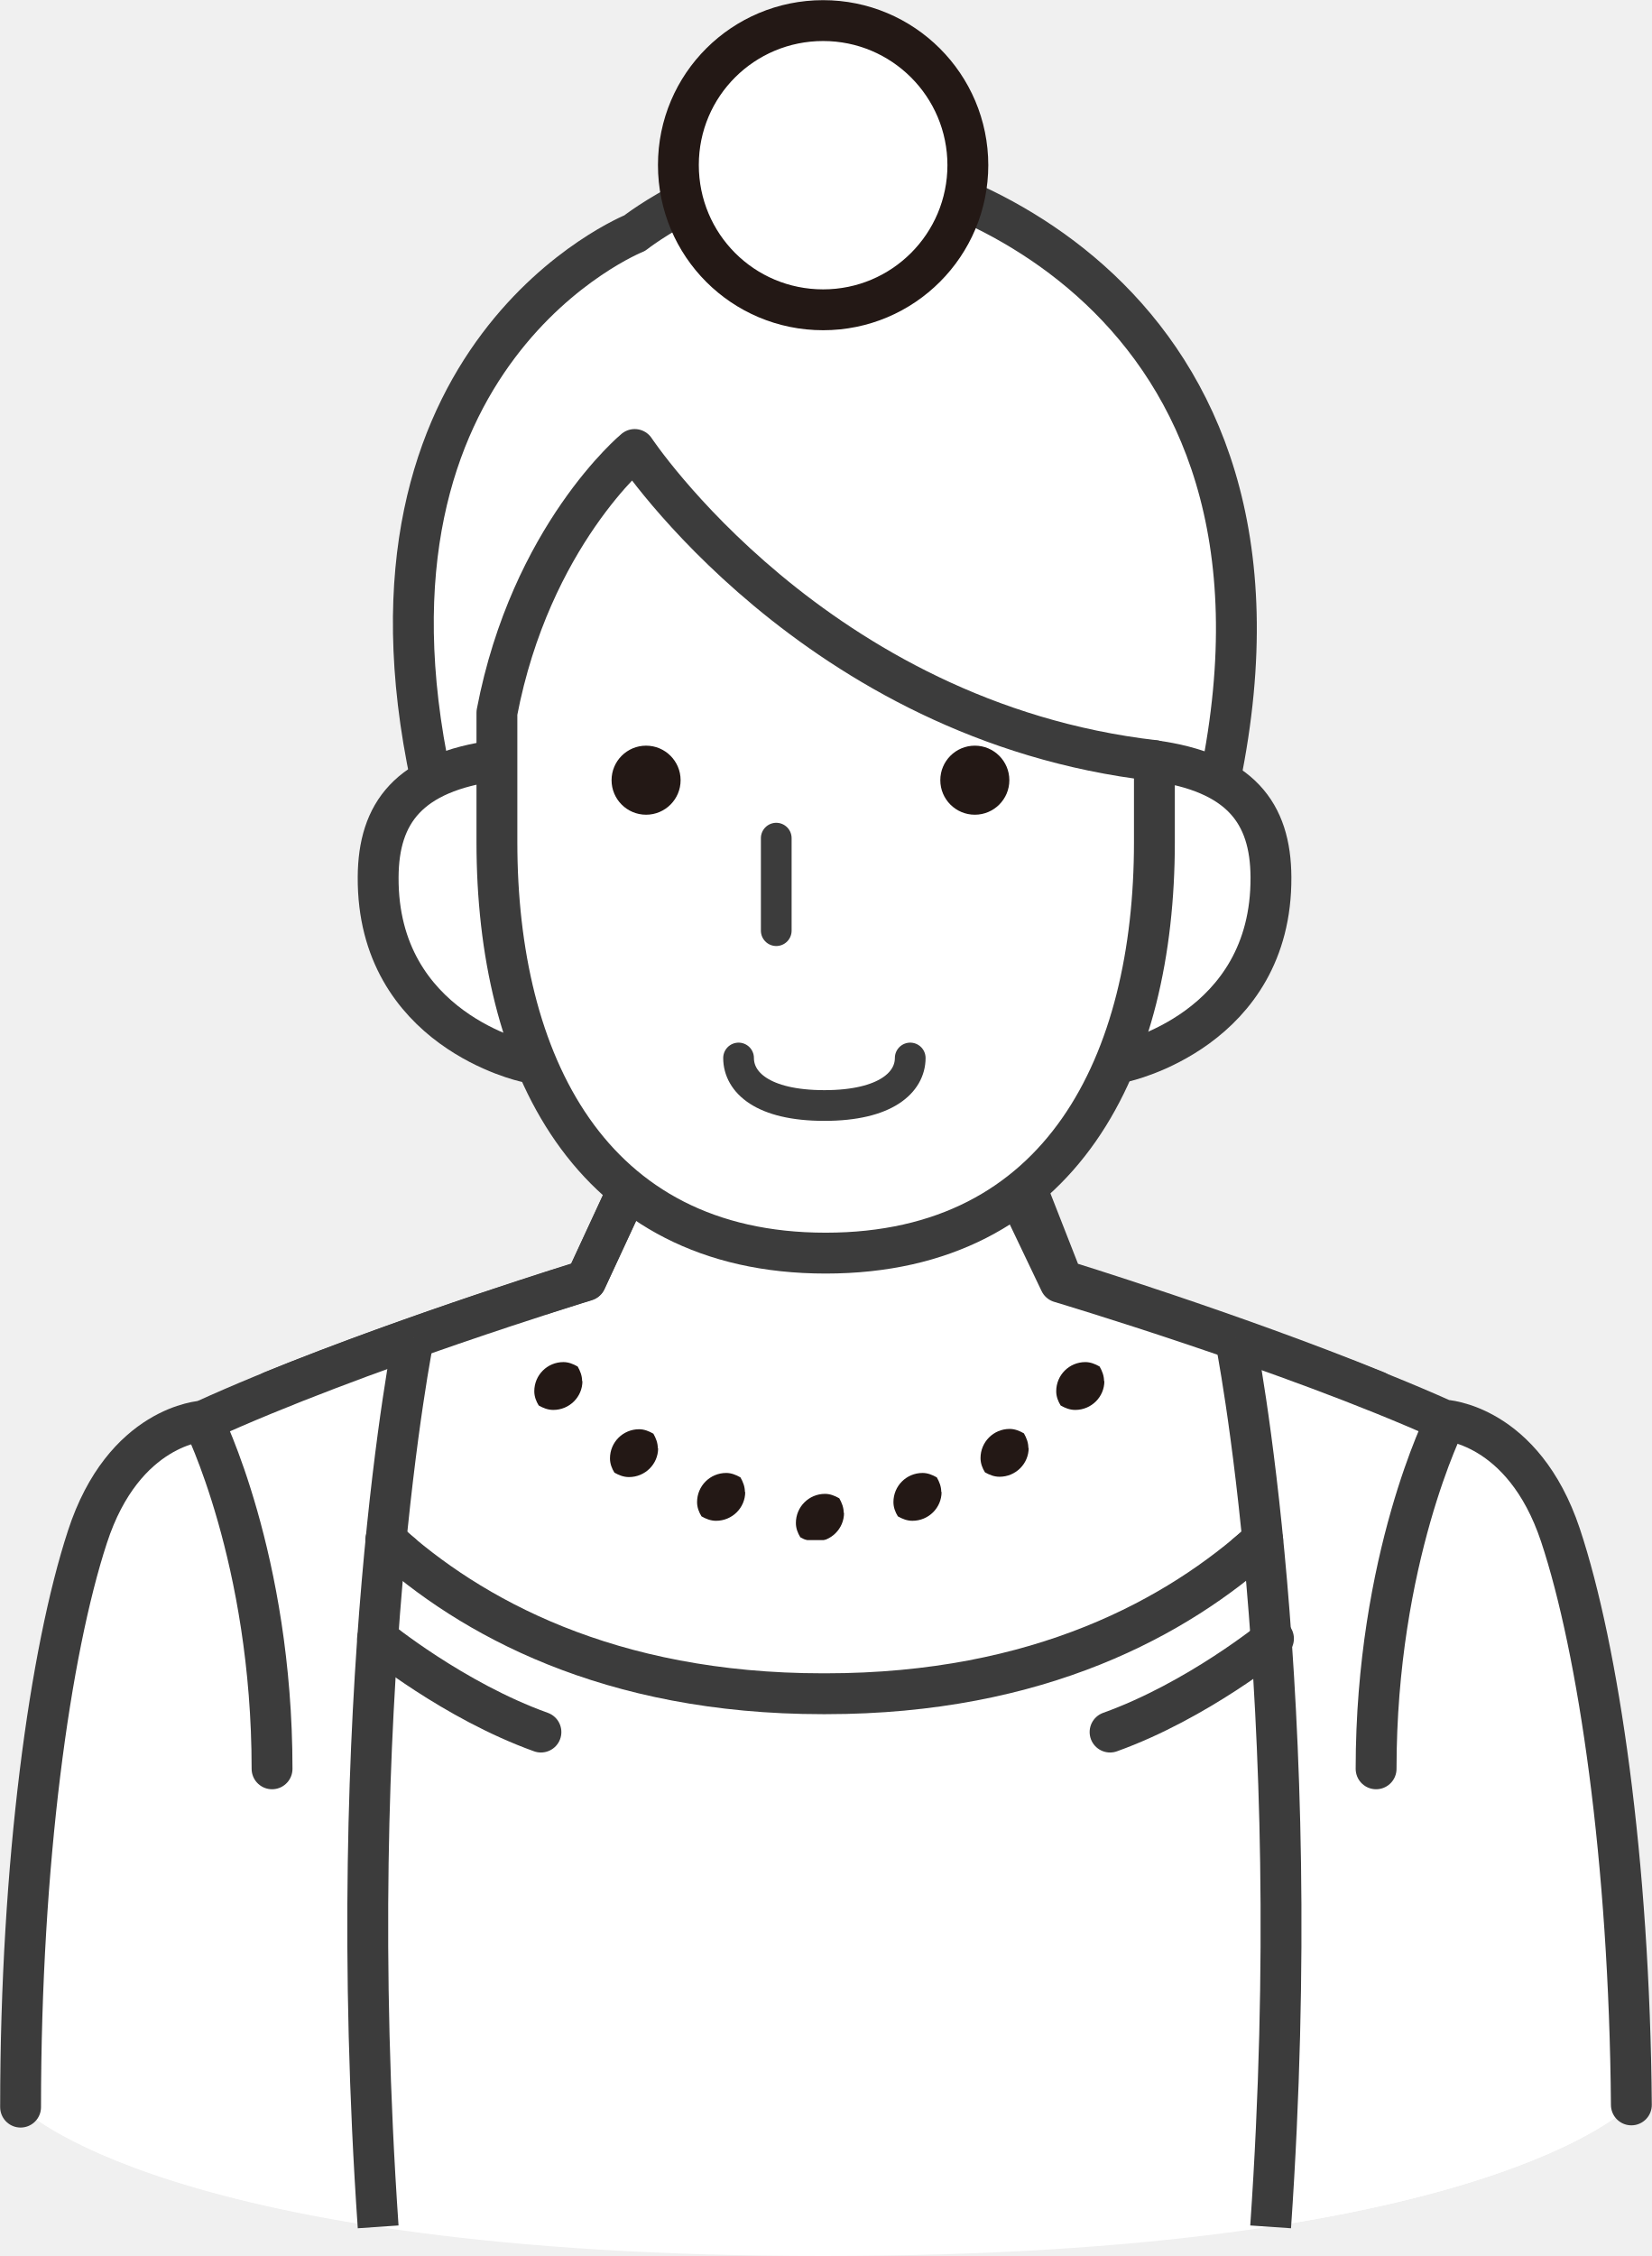
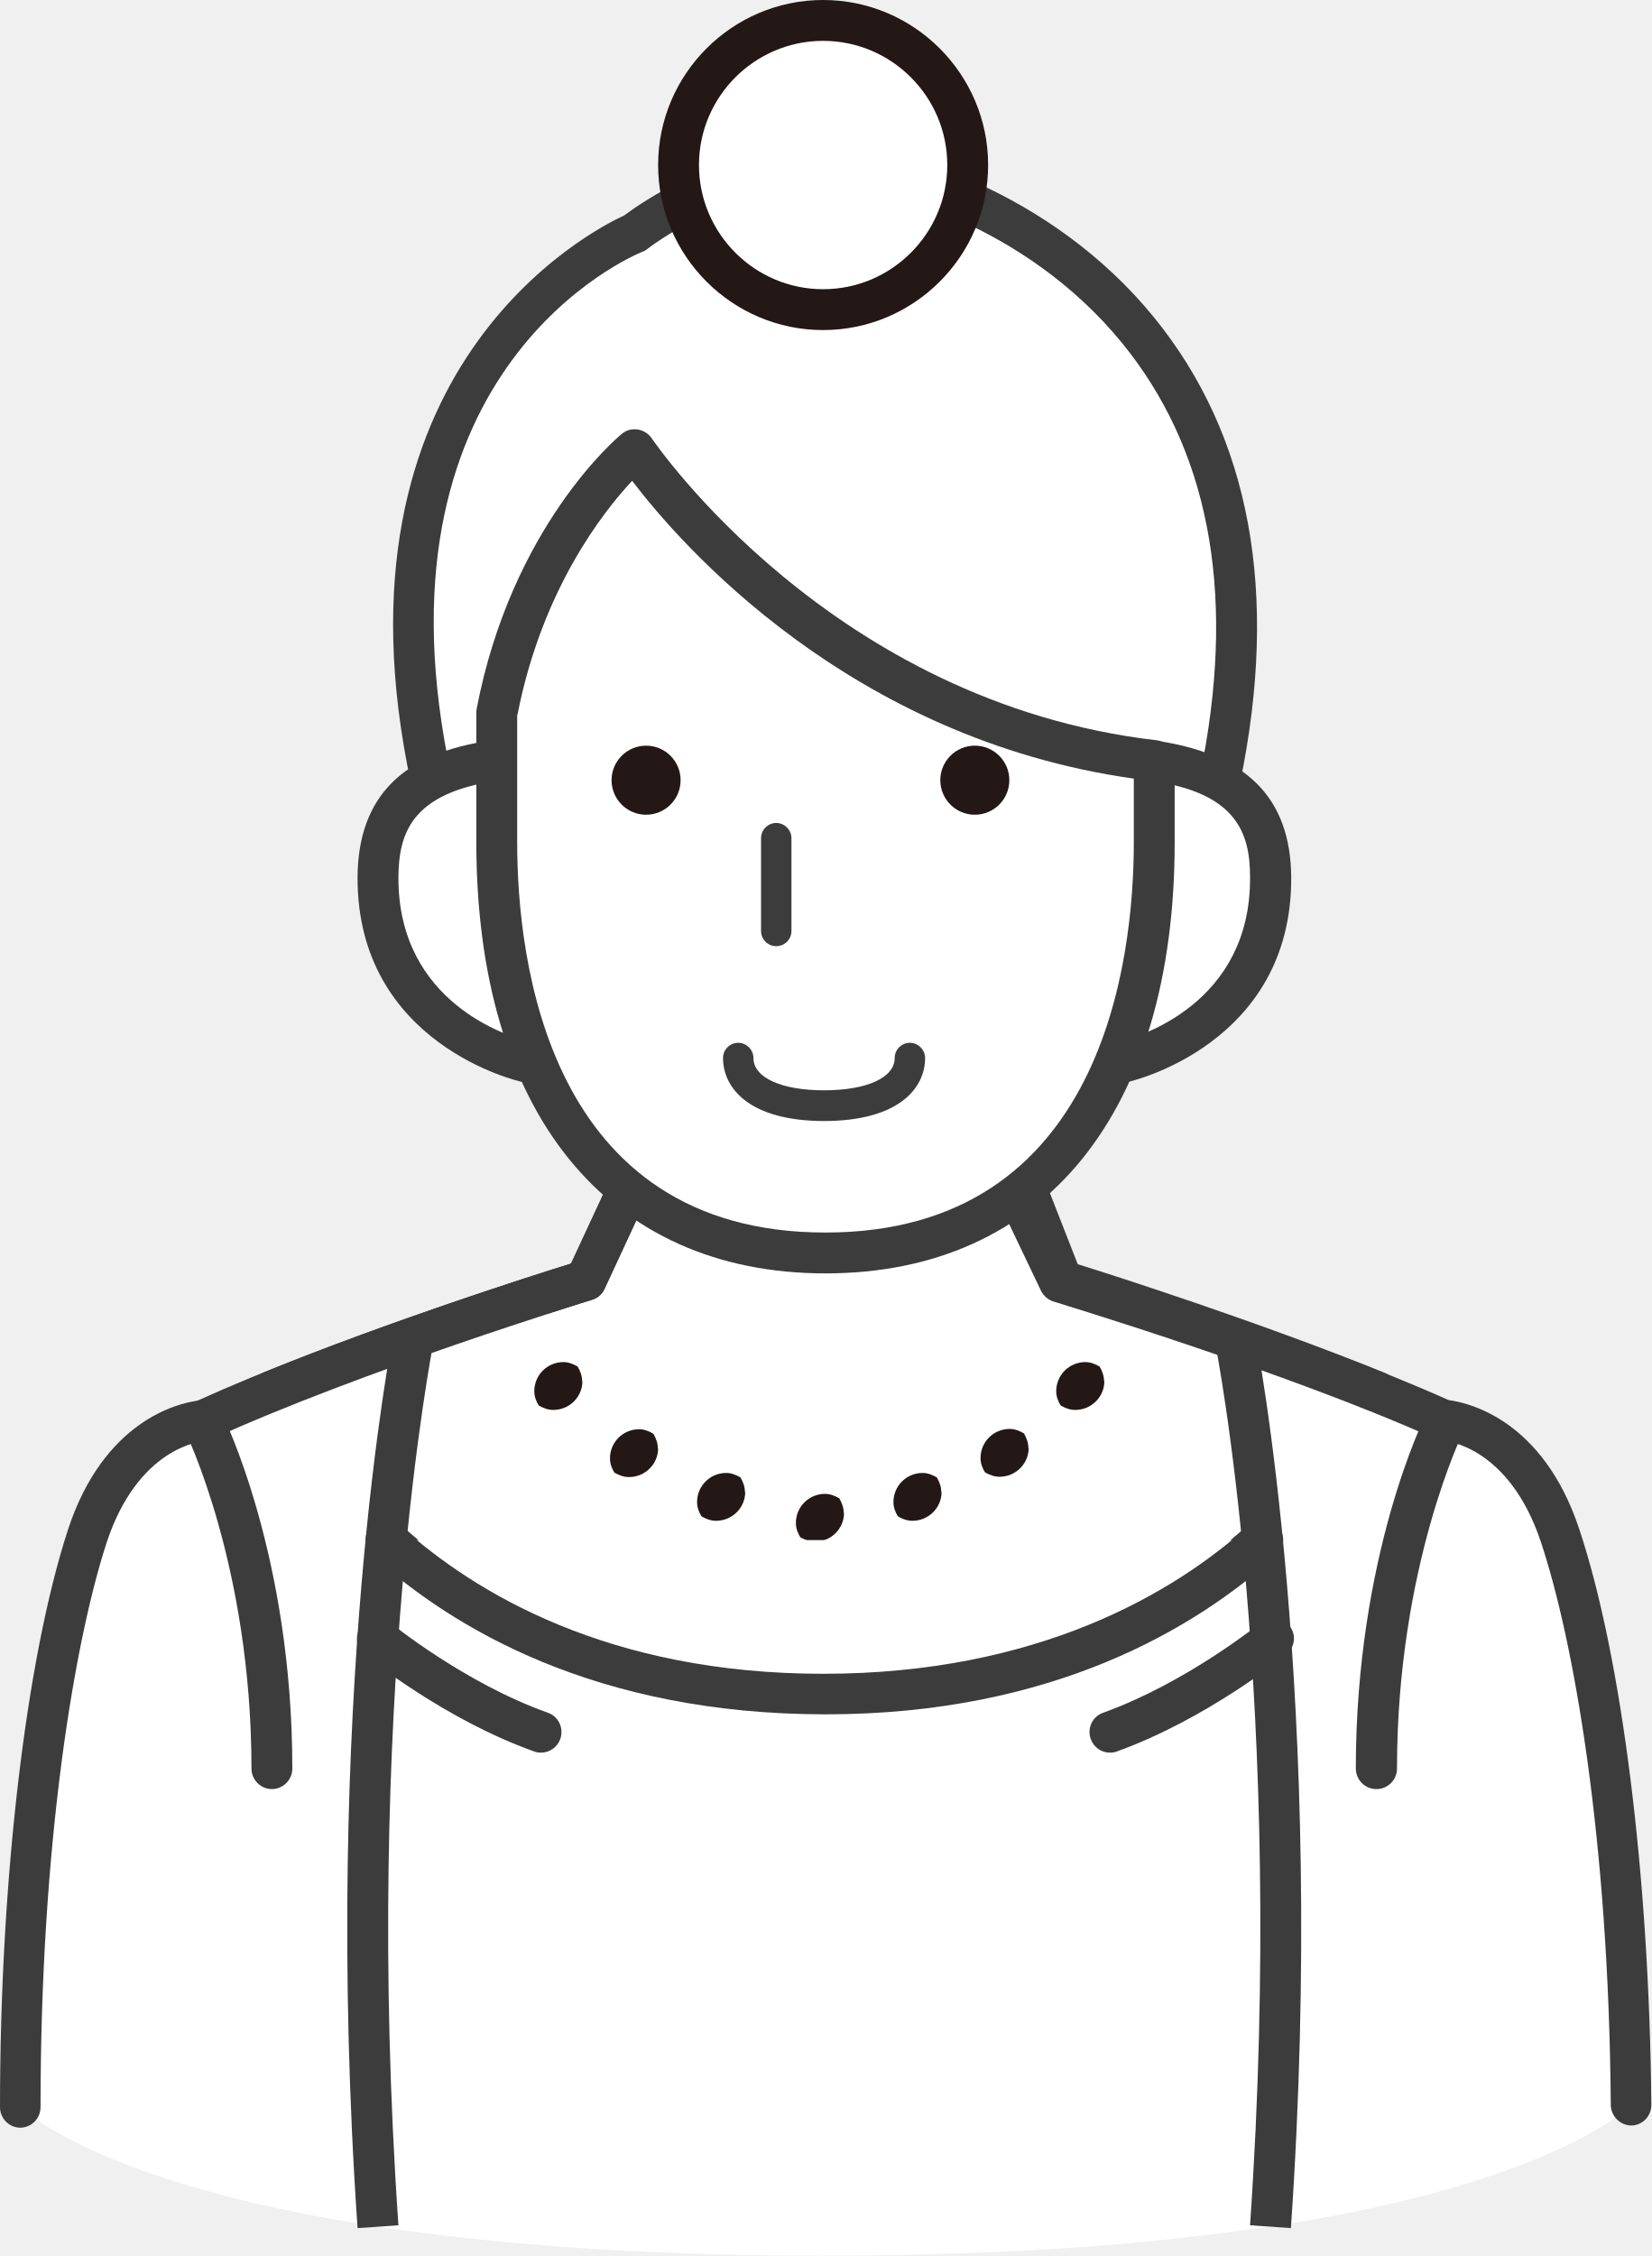
<svg xmlns="http://www.w3.org/2000/svg" id="_レイヤー_2" data-name="レイヤー 2" viewBox="0 0 52.16 71.22">
  <defs>
    <style>
      .cls-1 {
+         fill: #3c3c3c;
+       }
+ 
+       .cls-2 {
        fill: #231815;
      }

-       .cls-2, .cls-3, .cls-4, .cls-5, .cls-6 {
+       .cls-3 {
        fill: #fff;
-       }
- 
-       .cls-3, .cls-4, .cls-5 {
-         stroke: #3c3c3c;
-         stroke-linejoin: round;
-       }
- 
-       .cls-3, .cls-5, .cls-6 {
-         stroke-width: 1.29px;
-       }
- 
-       .cls-4 {
-         stroke-width: .97px;
-       }
- 
-       .cls-4, .cls-5 {
-         stroke-linecap: round;
-       }
- 
-       .cls-6 {
-         stroke: #231815;
-         stroke-miterlimit: 10;
      }
    </style>
  </defs>
-   <g id="_レイヤー_" data-name="&amp;lt;レイヤー&amp;gt;">
+   <g id="_レイヤー_1-2" data-name="レイヤー 1">
    <g>
      <g>
-         <path class="cls-5" d="M38.52,24.62c3.18-15.43-9.16-19.41-12.46-19.41s-6.02,2.15-6.02,2.15c0,0-9.33,3.73-6.43,17.25h24.91Z" />
-         <polygon class="cls-2" points="32.5 37.74 32.5 37.73 32.5 37.75 32.5 37.74" />
-         <polygon class="cls-2" points="32.5 37.73 32.5 37.73 32.5 37.74 32.5 37.73" />
-         <path class="cls-5" d="M25.98,53.47h.09c13.38,0,17.38-9.53,17.39-9.55-4.57-1.86-9.91-3.5-9.91-3.5l-1.05-2.68h-12.76s-1.24,2.68-1.24,2.68c0,0-5.34,1.64-9.91,3.5,0,0,4,9.55,17.39,9.55Z" />
-         <path class="cls-2" d="M49.29,48.52c-1.15-3.54-3.65-3.66-3.65-3.66-.69-.31-1.42-.63-2.18-.94,0,.02-4.01,9.55-17.39,9.55h-.09c-13.39,0-17.39-9.55-17.39-9.55-.76.31-1.5.62-2.18.94,0,0-2.5.12-3.65,3.66-1.18,3.62-2.11,10.29-2.11,18,0,0,4.52,4.7,25.34,4.7s25.42-4.7,25.42-4.7c0-7.71-.93-14.39-2.11-18Z" />
-         <path class="cls-2" d="M26.96,48.08c0,.51-.41.91-.92.91s-.92-.41-.92-.91.41-.92.92-.92.92.41.92.92Z" />
-         <path class="cls-2" d="M23.84,47.42c0,.51-.41.91-.92.91s-.92-.41-.92-.91.41-.92.92-.92.92.41.92.92Z" />
-         <path class="cls-2" d="M21.09,46.04c0,.51-.41.91-.92.91s-.92-.41-.92-.91.41-.92.92-.92.92.41.92.92Z" />
        <g>
-           <path class="cls-2" d="M18.24,43.14c.08.14.14.29.14.46,0,.51-.41.91-.92.91-.17,0-.32-.06-.46-.14.16.27.44.46.78.46.51,0,.92-.41.92-.91,0-.34-.19-.62-.46-.78Z" />
-           <path class="cls-1" d="M18.38,43.6c0-.17-.06-.32-.14-.46-.14-.08-.29-.14-.45-.14-.51,0-.92.41-.92.92,0,.17.06.32.14.45.14.08.29.14.46.14.51,0,.92-.41.92-.91Z" />
+           <path class="cls-3" d="M38.52,24.62c3.18-15.43-9.16-19.41-12.46-19.41s-6.02,2.15-6.02,2.15c0,0-9.33,3.73-6.43,17.25h24.91Z" />
+           <path class="cls-1" d="M38.52,25.26H13.61c-.3,0-.57-.21-.63-.51-2.82-13.16,5.73-17.49,6.73-17.95.47-.35,3.12-2.24,6.35-2.24,2.29,0,7.13,1.48,10.37,5.45,3.05,3.74,3.97,8.7,2.72,14.73-.06.3-.33.52-.63.52ZM14.14,23.97h23.85c1.01-5.4.15-9.82-2.56-13.14-3.07-3.76-7.63-4.98-9.37-4.98-3.03,0-5.6,1.99-5.62,2.01-.05.04-.1.07-.16.09-.35.14-8.56,3.63-6.14,16.01Z" />
+         </g>
+         <polygon class="cls-3" points="32.5 37.74 32.5 37.73 32.5 37.75 32.5 37.74" />
+         <polygon class="cls-3" points="32.5 37.73 32.5 37.73 32.5 37.74 32.5 37.73" />
+         <g>
+           <path class="cls-3" d="M25.98,53.47h.09c13.38,0,17.38-9.53,17.39-9.55-4.57-1.86-9.91-3.5-9.91-3.5l-1.05-2.68h-12.76s-1.24,2.68-1.24,2.68c0,0-5.34,1.64-9.91,3.5,0,0,4,9.55,17.39,9.55Z" />
+           <path class="cls-1" d="M26.07,54.12h-.09c-13.21,0-18.04-9.41-18.04-10.2,0-.26.16-.5.4-.6,3.95-1.61,8.53-3.07,9.69-3.43l1.12-2.41c.11-.23.33-.37.58-.37h12.76s0-.01,0-.01c.27,0,.5.16.6.41l.94,2.4c1.19.37,5.74,1.83,9.67,3.42.33.13.49.5.36.83-.04.1-4.26,9.96-17.99,9.96ZM9.49,44.25c1.13,2.02,5.63,8.57,16.5,8.57h.09c10.86,0,15.37-6.55,16.5-8.57-4.34-1.72-9.16-3.2-9.21-3.22-.19-.06-.34-.2-.41-.38l-.89-2.27h-11.91s-1.07,2.31-1.07,2.31c-.08.17-.22.29-.4.34-.05.02-4.87,1.5-9.2,3.22Z" />
+         </g>
+         <path class="cls-3" d="M49.29,48.51c-1.15-3.54-3.65-3.66-3.65-3.66-.69-.31-1.42-.63-2.18-.94,0,.02-4.01,9.55-17.39,9.55h-.09c-13.39,0-17.39-9.55-17.39-9.55-.76.31-1.5.62-2.18.94,0,0-2.5.12-3.65,3.66-1.18,3.62-2.11,10.29-2.11,18,0,0,4.52,4.7,25.34,4.7s25.42-4.7,25.42-4.7c0-7.71-.93-14.39-2.11-18Z" />
+         <path class="cls-3" d="M26.96,48.08c0,.51-.41.91-.92.91s-.92-.41-.92-.91.41-.92.92-.92.92.41.92.92Z" />
+         <path class="cls-3" d="M23.84,47.42c0,.51-.41.91-.92.91s-.92-.41-.92-.91.41-.92.92-.92.92.41.92.92Z" />
+         <path class="cls-3" d="M21.09,46.04c0,.51-.41.91-.92.91s-.92-.41-.92-.91.41-.92.92-.92.92.41.92.92Z" />
+         <g>
+           <path class="cls-3" d="M18.24,43.14c.08.14.14.29.14.46,0,.51-.41.91-.92.91-.17,0-.32-.06-.46-.14.16.27.44.46.78.46.51,0,.92-.41.92-.91,0-.34-.19-.62-.46-.78Z" />
+           <path class="cls-2" d="M18.38,43.6c0-.17-.06-.32-.14-.46-.14-.08-.29-.14-.45-.14-.51,0-.92.41-.92.92,0,.17.06.32.14.45.14.08.29.14.46.14.51,0,.92-.41.92-.91Z" />
        </g>
        <g>
-           <path class="cls-2" d="M20.63,45.26c.08.14.14.29.14.46,0,.51-.41.91-.92.91-.17,0-.32-.06-.46-.14.16.27.44.46.78.46.51,0,.92-.41.92-.91,0-.34-.19-.62-.46-.78Z" />
-           <path class="cls-1" d="M20.77,45.72c0-.17-.06-.32-.14-.46-.14-.08-.29-.14-.45-.14-.51,0-.92.41-.92.92,0,.17.06.32.14.45.14.08.29.14.46.14.51,0,.92-.41.92-.91Z" />
+           <path class="cls-3" d="M20.63,45.26c.08.14.14.29.14.46,0,.51-.41.91-.92.91-.17,0-.32-.06-.46-.14.16.27.44.46.78.46.51,0,.92-.41.92-.91,0-.34-.19-.62-.46-.78Z" />
+           <path class="cls-2" d="M20.77,45.72c0-.17-.06-.32-.14-.46-.14-.08-.29-.14-.45-.14-.51,0-.92.41-.92.92,0,.17.06.32.14.45.14.08.29.14.46.14.51,0,.92-.41.92-.91Z" />
        </g>
        <g>
-           <path class="cls-2" d="M23.38,46.65c.08.14.14.29.14.46,0,.51-.41.91-.92.91-.17,0-.32-.06-.46-.14.16.27.44.46.78.46.51,0,.92-.41.92-.91,0-.34-.19-.62-.46-.78Z" />
-           <path class="cls-1" d="M23.52,47.1c0-.17-.06-.32-.14-.46-.14-.08-.29-.14-.45-.14-.51,0-.92.41-.92.92,0,.17.06.32.14.45.14.08.29.14.46.14.51,0,.92-.41.92-.91Z" />
+           <path class="cls-3" d="M23.38,46.65c.08.14.14.29.14.46,0,.51-.41.91-.92.91-.17,0-.32-.06-.46-.14.16.27.44.46.78.46.51,0,.92-.41.92-.91,0-.34-.19-.62-.46-.78Z" />
+           <path class="cls-2" d="M23.52,47.1c0-.17-.06-.32-.14-.46-.14-.08-.29-.14-.45-.14-.51,0-.92.41-.92.92,0,.17.06.32.14.45.14.08.29.14.46.14.51,0,.92-.41.92-.91Z" />
        </g>
        <g>
-           <path class="cls-2" d="M26.5,47.3c.08.14.14.29.14.46,0,.51-.41.91-.92.91-.17,0-.32-.06-.46-.14.16.27.44.46.78.46.51,0,.92-.41.92-.91,0-.34-.19-.62-.46-.78Z" />
-           <path class="cls-1" d="M26.64,47.76c0-.17-.06-.32-.14-.46-.14-.08-.29-.14-.45-.14-.51,0-.92.41-.92.92,0,.17.06.32.14.45.14.08.29.14.46.14.51,0,.92-.41.92-.91Z" />
+           <path class="cls-3" d="M26.5,47.3c.08.14.14.29.14.46,0,.51-.41.91-.92.91-.17,0-.32-.06-.46-.14.16.27.44.46.78.46.51,0,.92-.41.92-.91,0-.34-.19-.62-.46-.78Z" />
+           <path class="cls-2" d="M26.64,47.76c0-.17-.06-.32-.14-.46-.14-.08-.29-.14-.45-.14-.51,0-.92.41-.92.92,0,.17.06.32.14.45.14.08.29.14.46.14.51,0,.92-.41.92-.91Z" />
        </g>
-         <path class="cls-2" d="M28.21,47.42c0,.51.41.91.92.91s.92-.41.92-.91-.41-.92-.92-.92-.92.41-.92.92Z" />
-         <path class="cls-2" d="M30.97,46.04c0,.51.41.91.92.91s.92-.41.92-.91-.41-.92-.92-.92-.92.41-.92.92Z" />
-         <path class="cls-2" d="M33.35,43.92c0,.51.41.91.92.91s.92-.41.92-.91-.41-.92-.92-.92-.92.41-.92.92Z" />
+         <path class="cls-3" d="M28.21,47.42c0,.51.41.91.92.91s.92-.41.92-.91-.41-.92-.92-.92-.92.41-.92.92Z" />
+         <path class="cls-3" d="M30.97,46.04c0,.51.41.91.92.91s.92-.41.92-.91-.41-.92-.92-.92-.92.41-.92.92Z" />
+         <path class="cls-3" d="M33.35,43.92c0,.51.41.91.92.91s.92-.41.92-.91-.41-.92-.92-.92-.92.41-.92.92Z" />
        <g>
-           <path class="cls-2" d="M29.58,46.65c.08.14.14.29.14.46,0,.51-.41.91-.92.91-.17,0-.32-.06-.46-.14.16.27.44.46.78.46.51,0,.92-.41.92-.91,0-.34-.19-.62-.46-.78Z" />
-           <path class="cls-1" d="M29.72,47.1c0-.17-.06-.32-.14-.46-.14-.08-.29-.14-.45-.14-.51,0-.92.41-.92.92,0,.17.06.32.14.45.14.08.29.14.46.14.51,0,.92-.41.92-.91Z" />
+           <path class="cls-3" d="M29.58,46.65c.08.14.14.29.14.46,0,.51-.41.91-.92.91-.17,0-.32-.06-.46-.14.16.27.44.46.78.46.51,0,.92-.41.92-.91,0-.34-.19-.62-.46-.78Z" />
+           <path class="cls-2" d="M29.72,47.1c0-.17-.06-.32-.14-.46-.14-.08-.29-.14-.45-.14-.51,0-.92.41-.92.92,0,.17.06.32.14.45.14.08.29.14.46.14.51,0,.92-.41.92-.91Z" />
        </g>
        <g>
-           <path class="cls-2" d="M32.34,45.26c.08.14.14.29.14.46,0,.51-.41.91-.92.91-.17,0-.32-.06-.46-.14.16.27.44.46.78.46.51,0,.92-.41.92-.91,0-.34-.19-.62-.46-.78Z" />
-           <path class="cls-1" d="M32.47,45.71c0-.17-.06-.32-.14-.46-.14-.08-.29-.14-.45-.14-.51,0-.92.41-.92.92,0,.17.06.32.14.45.14.08.29.14.46.14.51,0,.92-.41.92-.91Z" />
+           <path class="cls-3" d="M32.34,45.26c.08.14.14.29.14.46,0,.51-.41.91-.92.91-.17,0-.32-.06-.46-.14.16.27.44.46.78.46.51,0,.92-.41.92-.91,0-.34-.19-.62-.46-.78Z" />
+           <path class="cls-2" d="M32.47,45.71c0-.17-.06-.32-.14-.46-.14-.08-.29-.14-.45-.14-.51,0-.92.41-.92.92,0,.17.06.32.14.45.14.08.29.14.46.14.51,0,.92-.41.92-.91Z" />
        </g>
        <g>
-           <path class="cls-2" d="M34.72,43.14c.08.14.14.29.14.46,0,.51-.41.91-.92.91-.17,0-.32-.06-.46-.14.16.27.44.46.78.46.51,0,.92-.41.92-.91,0-.34-.19-.62-.46-.78Z" />
-           <path class="cls-1" d="M34.86,43.6c0-.17-.06-.32-.14-.46-.14-.08-.29-.14-.45-.14-.51,0-.92.41-.92.92,0,.17.06.32.14.45.14.08.29.14.46.14.51,0,.92-.41.92-.91Z" />
+           <path class="cls-3" d="M34.72,43.14c.08.14.14.29.14.46,0,.51-.41.91-.92.91-.17,0-.32-.06-.46-.14.16.27.44.46.78.46.51,0,.92-.41.92-.91,0-.34-.19-.62-.46-.78Z" />
+           <path class="cls-2" d="M34.86,43.6c0-.17-.06-.32-.14-.46-.14-.08-.29-.14-.45-.14-.51,0-.92.41-.92.92,0,.17.06.32.14.45.14.08.29.14.46.14.51,0,.92-.41.92-.91Z" />
        </g>
        <g>
-           <path class="cls-2" d="M13.06,42.23c-1.43.51-2.99,1.08-4.46,1.68-.76.31-1.5.62-2.18.94,0,0-2.5.12-3.65,3.66-1.18,3.62-2.11,10.29-2.11,18,0,0,2.32,2.41,11.29,3.78-.64-9.22-.24-16.74.25-21.68.4-4.07.87-6.38.87-6.39Z" />
-           <path class="cls-2" d="M51.41,66.52c0-7.71-.93-14.39-2.11-18-1.15-3.54-3.65-3.66-3.65-3.66-.69-.31-1.42-.63-2.18-.94-1.48-.6-3.03-1.18-4.46-1.68,0,.02.47,2.33.87,6.38.49,4.93.89,12.45.25,21.67,8.93-1.37,11.29-3.77,11.29-3.77Z" />
+           <path class="cls-3" d="M13.06,42.23c-1.43.51-2.99,1.08-4.46,1.68-.76.31-1.5.62-2.18.94,0,0-2.5.12-3.65,3.66-1.18,3.62-2.11,10.29-2.11,18,0,0,2.32,2.41,11.29,3.78-.64-9.22-.24-16.74.25-21.68.4-4.07.87-6.38.87-6.39Z" />
+           <path class="cls-3" d="M51.41,66.52c0-7.71-.93-14.39-2.11-18-1.15-3.54-3.65-3.66-3.65-3.66-.69-.31-1.42-.63-2.18-.94-1.48-.6-3.03-1.18-4.46-1.68,0,.02.47,2.33.87,6.38.49,4.93.89,12.45.25,21.67,8.93-1.37,11.29-3.77,11.29-3.77Z" />
        </g>
-         <path class="cls-6" d="M30.56,5.21c0,2.52-2.04,4.57-4.57,4.57s-4.57-2.04-4.57-4.57S23.47.65,25.99.65s4.57,2.04,4.57,4.57Z" />
-         <path class="cls-5" d="M.65,66.52c0-7.71.93-14.39,2.11-18,1.15-3.54,3.65-3.66,3.65-3.66,4.83-2.21,12.09-4.43,12.09-4.43l1.24-2.67" />
-         <path class="cls-5" d="M51.51,66.45c-.06-7.71-1.04-14.38-2.24-17.99-1.18-3.53-3.68-3.63-3.68-3.63-4.85-2.18-12.12-4.35-12.12-4.35l-1.27-2.66" />
-         <path class="cls-5" d="M15.65,24.01c-2.74.37-3.7,1.65-3.71,3.68-.03,4.83,4.66,5.83,4.66,5.83h18.87s4.69-1,4.66-5.83c-.01-2.03-.97-3.31-3.71-3.68H15.65Z" />
-         <path class="cls-5" d="M36.45,24.01c-10.73-1.24-16.41-9.82-16.41-9.82,0,0-3.28,2.72-4.35,8.31v4.09c0,6.91,2.9,12.97,10.38,12.97h0c7.48,0,10.38-6.05,10.38-12.97v-2.58Z" />
-         <path class="cls-3" d="M13.06,42.23s-2.28,11.23-1.12,28.07" />
-         <path class="cls-3" d="M39,42.23s2.28,11.23,1.12,28.07" />
-         <path class="cls-5" d="M39.87,48.62c-2.67,2.41-7.04,4.85-13.8,4.85h-.09c-6.77,0-11.14-2.44-13.8-4.85" />
-         <path class="cls-5" d="M6.41,44.86s2.18,4.34,2.18,10.98" />
-         <path class="cls-5" d="M45.64,44.86s-2.19,4.34-2.19,10.98" />
-         <path class="cls-5" d="M11.92,51.73s2.4,1.96,5.16,2.95" />
-         <path class="cls-5" d="M40.21,51.73s-2.4,1.96-5.16,2.95" />
+         <g>
+           <path class="cls-3" d="M30.56,5.21c0,2.52-2.04,4.57-4.57,4.57s-4.57-2.04-4.57-4.57S23.47.65,25.99.65s4.57,2.04,4.57,4.57Z" />
+           <path class="cls-2" d="M25.99,10.42c-2.87,0-5.21-2.34-5.21-5.21S23.12,0,25.99,0s5.21,2.34,5.21,5.21-2.34,5.21-5.21,5.21ZM25.99,1.29c-2.16,0-3.92,1.76-3.92,3.92s1.76,3.92,3.92,3.92,3.92-1.76,3.92-3.92-1.76-3.92-3.92-3.92Z" />
+         </g>
+         <g>
+           <path class="cls-3" d="M.65,66.52c0-7.71.93-14.39,2.11-18,1.15-3.54,3.65-3.66,3.65-3.66,4.83-2.21,12.09-4.43,12.09-4.43l1.24-2.67" />
+           <path class="cls-1" d="M.65,67.17c-.36,0-.65-.29-.65-.65,0-7.17.82-14.14,2.14-18.21,1.13-3.47,3.49-4.01,4.09-4.09,4.28-1.94,10.43-3.91,11.8-4.33l1.12-2.41c.15-.32.53-.46.86-.31.32.15.46.54.31.86l-1.24,2.67c-.08.17-.22.29-.4.34-.07.02-7.28,2.24-12.01,4.4-.07.03-.15.05-.24.06-.08,0-2.08.19-3.07,3.22-1,3.09-2.08,9.39-2.08,17.8,0,.36-.29.65-.65.65Z" />
+         </g>
+         <g>
+           <path class="cls-3" d="M51.51,66.45c-.06-7.71-1.04-14.38-2.24-17.99-1.18-3.53-3.68-3.63-3.68-3.63-4.85-2.18-12.12-4.35-12.12-4.35l-1.27-2.66" />
+           <path class="cls-1" d="M51.51,67.1c-.35,0-.64-.29-.65-.64-.06-8.43-1.18-14.71-2.21-17.79-1.01-3.02-3.01-3.19-3.1-3.19-.08,0-.16-.02-.23-.06-4.75-2.13-11.97-4.3-12.05-4.33-.17-.05-.32-.18-.4-.34l-1.27-2.66c-.15-.32-.02-.71.3-.86.32-.15.71-.02.86.3l1.15,2.41c1.37.42,7.54,2.34,11.83,4.26.61.08,2.97.6,4.12,4.06,1.35,4.04,2.22,11.01,2.28,18.19,0,.36-.28.65-.64.65h0Z" />
+         </g>
+         <g>
+           <path class="cls-3" d="M15.65,24.01c-2.74.37-3.7,1.65-3.71,3.68-.03,4.83,4.66,5.83,4.66,5.83h18.87s4.69-1,4.66-5.83c-.01-2.03-.97-3.31-3.71-3.68H15.65Z" />
+           <path class="cls-1" d="M35.46,34.16h-18.87s-.09,0-.13-.01c-.05-.01-5.2-1.17-5.17-6.47.02-2.51,1.41-3.93,4.27-4.31.03,0,.06,0,.09,0h20.76c2.94.4,4.34,1.81,4.36,4.32.03,5.3-5.11,6.46-5.17,6.47-.04,0-.09.01-.13.01ZM16.67,32.87h18.72c.54-.13,4.11-1.18,4.08-5.18,0-1.36-.4-2.67-3.15-3.04H15.69c-2.72.39-3.1,1.69-3.11,3.04-.02,4,3.55,5.05,4.08,5.18Z" />
+         </g>
+         <g>
+           <path class="cls-3" d="M36.45,24.01c-10.73-1.24-16.41-9.82-16.41-9.82,0,0-3.28,2.72-4.35,8.31v4.09c0,6.91,2.9,12.97,10.38,12.97h0c7.48,0,10.38-6.05,10.38-12.97v-2.58Z" />
+           <path class="cls-1" d="M26.07,40.2c-6.9,0-11.03-5.09-11.03-13.61v-4.09s0-.08.01-.12c1.1-5.75,4.43-8.56,4.58-8.68.14-.12.32-.17.51-.14.18.03.34.13.44.28.06.08,5.65,8.34,15.94,9.53.33.04.57.31.57.64v2.58c0,8.52-4.12,13.61-11.03,13.61ZM16.33,22.56v4.03c0,3.7.95,12.32,9.73,12.32s9.74-8.62,9.74-12.32v-2.01c-8.97-1.26-14.31-7.39-15.84-9.4-.92.98-2.85,3.44-3.62,7.38Z" />
+         </g>
+         <g>
+           <path class="cls-3" d="M13.06,42.23s-2.28,11.23-1.12,28.07" />
+           <path class="cls-1" d="M11.29,70.34c-1.15-16.72,1.11-28.12,1.13-28.24l1.27.26c-.02.11-2.25,11.36-1.11,27.89l-1.29.09Z" />
+         </g>
+         <g>
+           <path class="cls-3" d="M39,42.23s2.28,11.23,1.12,28.07" />
+           <path class="cls-1" d="M40.76,70.34l-1.29-.09c1.14-16.54-1.08-27.78-1.11-27.89l1.27-.26c.02.11,2.28,11.51,1.13,28.24Z" />
+         </g>
+         <g>
+           <path class="cls-3" d="M39.87,48.62c-2.67,2.41-7.04,4.85-13.8,4.85h-.09c-6.77,0-11.14-2.44-13.8-4.85" />
+           <path class="cls-1" d="M26.07,54.12c-7.27,0-11.79-2.73-14.32-5.02-.26-.24-.28-.65-.04-.91.24-.26.65-.28.91-.04,2.36,2.14,6.6,4.69,13.37,4.69s11.09-2.55,13.45-4.69c.26-.24.67-.22.91.04.24.26.22.67-.05.91-2.53,2.29-7.05,5.02-14.23,5.02Z" />
+         </g>
+         <g>
+           <path class="cls-3" d="M6.41,44.85s2.18,4.34,2.18,10.98" />
+           <path class="cls-1" d="M8.59,56.48c-.36,0-.65-.29-.65-.65,0-6.39-2.09-10.65-2.12-10.69-.16-.32-.03-.71.29-.87.32-.16.71-.03.87.29.09.18,2.25,4.56,2.25,11.27,0,.36-.29.65-.65.65Z" />
+         </g>
+         <g>
+           <path class="cls-3" d="M45.64,44.85s-2.19,4.34-2.19,10.98" />
+           <path class="cls-1" d="M43.46,56.48c-.36,0-.65-.29-.65-.65,0-6.72,2.16-11.09,2.26-11.27.16-.32.55-.45.87-.29.32.16.45.55.29.87-.02.04-2.12,4.3-2.12,10.69,0,.36-.29.65-.65.65Z" />
+         </g>
+         <g>
+           <path class="cls-3" d="M11.92,51.73s2.4,1.96,5.16,2.95" />
+           <path class="cls-1" d="M17.08,55.33c-.07,0-.15-.01-.22-.04-2.83-1.01-5.25-2.97-5.35-3.06-.28-.23-.32-.63-.09-.91.23-.28.63-.32.91-.09.02.02,2.35,1.91,4.97,2.84.34.12.51.49.39.83-.09.26-.34.43-.61.43Z" />
+         </g>
+         <g>
+           <path class="cls-3" d="M40.21,51.73s-2.4,1.96-5.16,2.95" />
+           <path class="cls-1" d="M35.05,55.33c-.27,0-.51-.16-.61-.43-.12-.34.05-.71.39-.83,2.62-.94,4.95-2.82,4.97-2.84.28-.23.68-.18.91.09.23.28.18.68-.09.91-.1.08-2.52,2.04-5.35,3.06-.07.03-.15.04-.22.04Z" />
+         </g>
      </g>
      <g>
-         <circle class="cls-1" cx="20.4" cy="24.63" r="1.09" />
-         <circle class="cls-1" cx="30.78" cy="24.63" r="1.09" />
-         <line class="cls-4" x1="24.51" y1="26.46" x2="24.51" y2="29.38" />
-         <path class="cls-4" d="M28.74,33.4c0,.76-.76,1.5-2.71,1.5h0c-1.96,0-2.71-.74-2.71-1.5" />
+         <circle class="cls-2" cx="20.4" cy="24.63" r="1.09" />
+         <circle class="cls-2" cx="30.78" cy="24.63" r="1.09" />
+         <path class="cls-1" d="M24.51,29.87c-.27,0-.48-.22-.48-.48v-2.93c0-.27.22-.48.48-.48s.48.22.48.48v2.93c0,.27-.22.48-.48.48Z" />
+         <g>
+           <path class="cls-3" d="M28.74,33.4c0,.76-.76,1.5-2.71,1.5h0c-1.96,0-2.71-.74-2.71-1.5" />
+           <path class="cls-1" d="M26.03,35.39c-2.36,0-3.2-1.03-3.2-1.99,0-.27.22-.48.48-.48s.48.22.48.48c0,.62.88,1.02,2.23,1.02s2.23-.4,2.23-1.02c0-.27.22-.48.48-.48s.48.22.48.48c0,.96-.84,1.99-3.2,1.99Z" />
+         </g>
      </g>
    </g>
  </g>
</svg>
